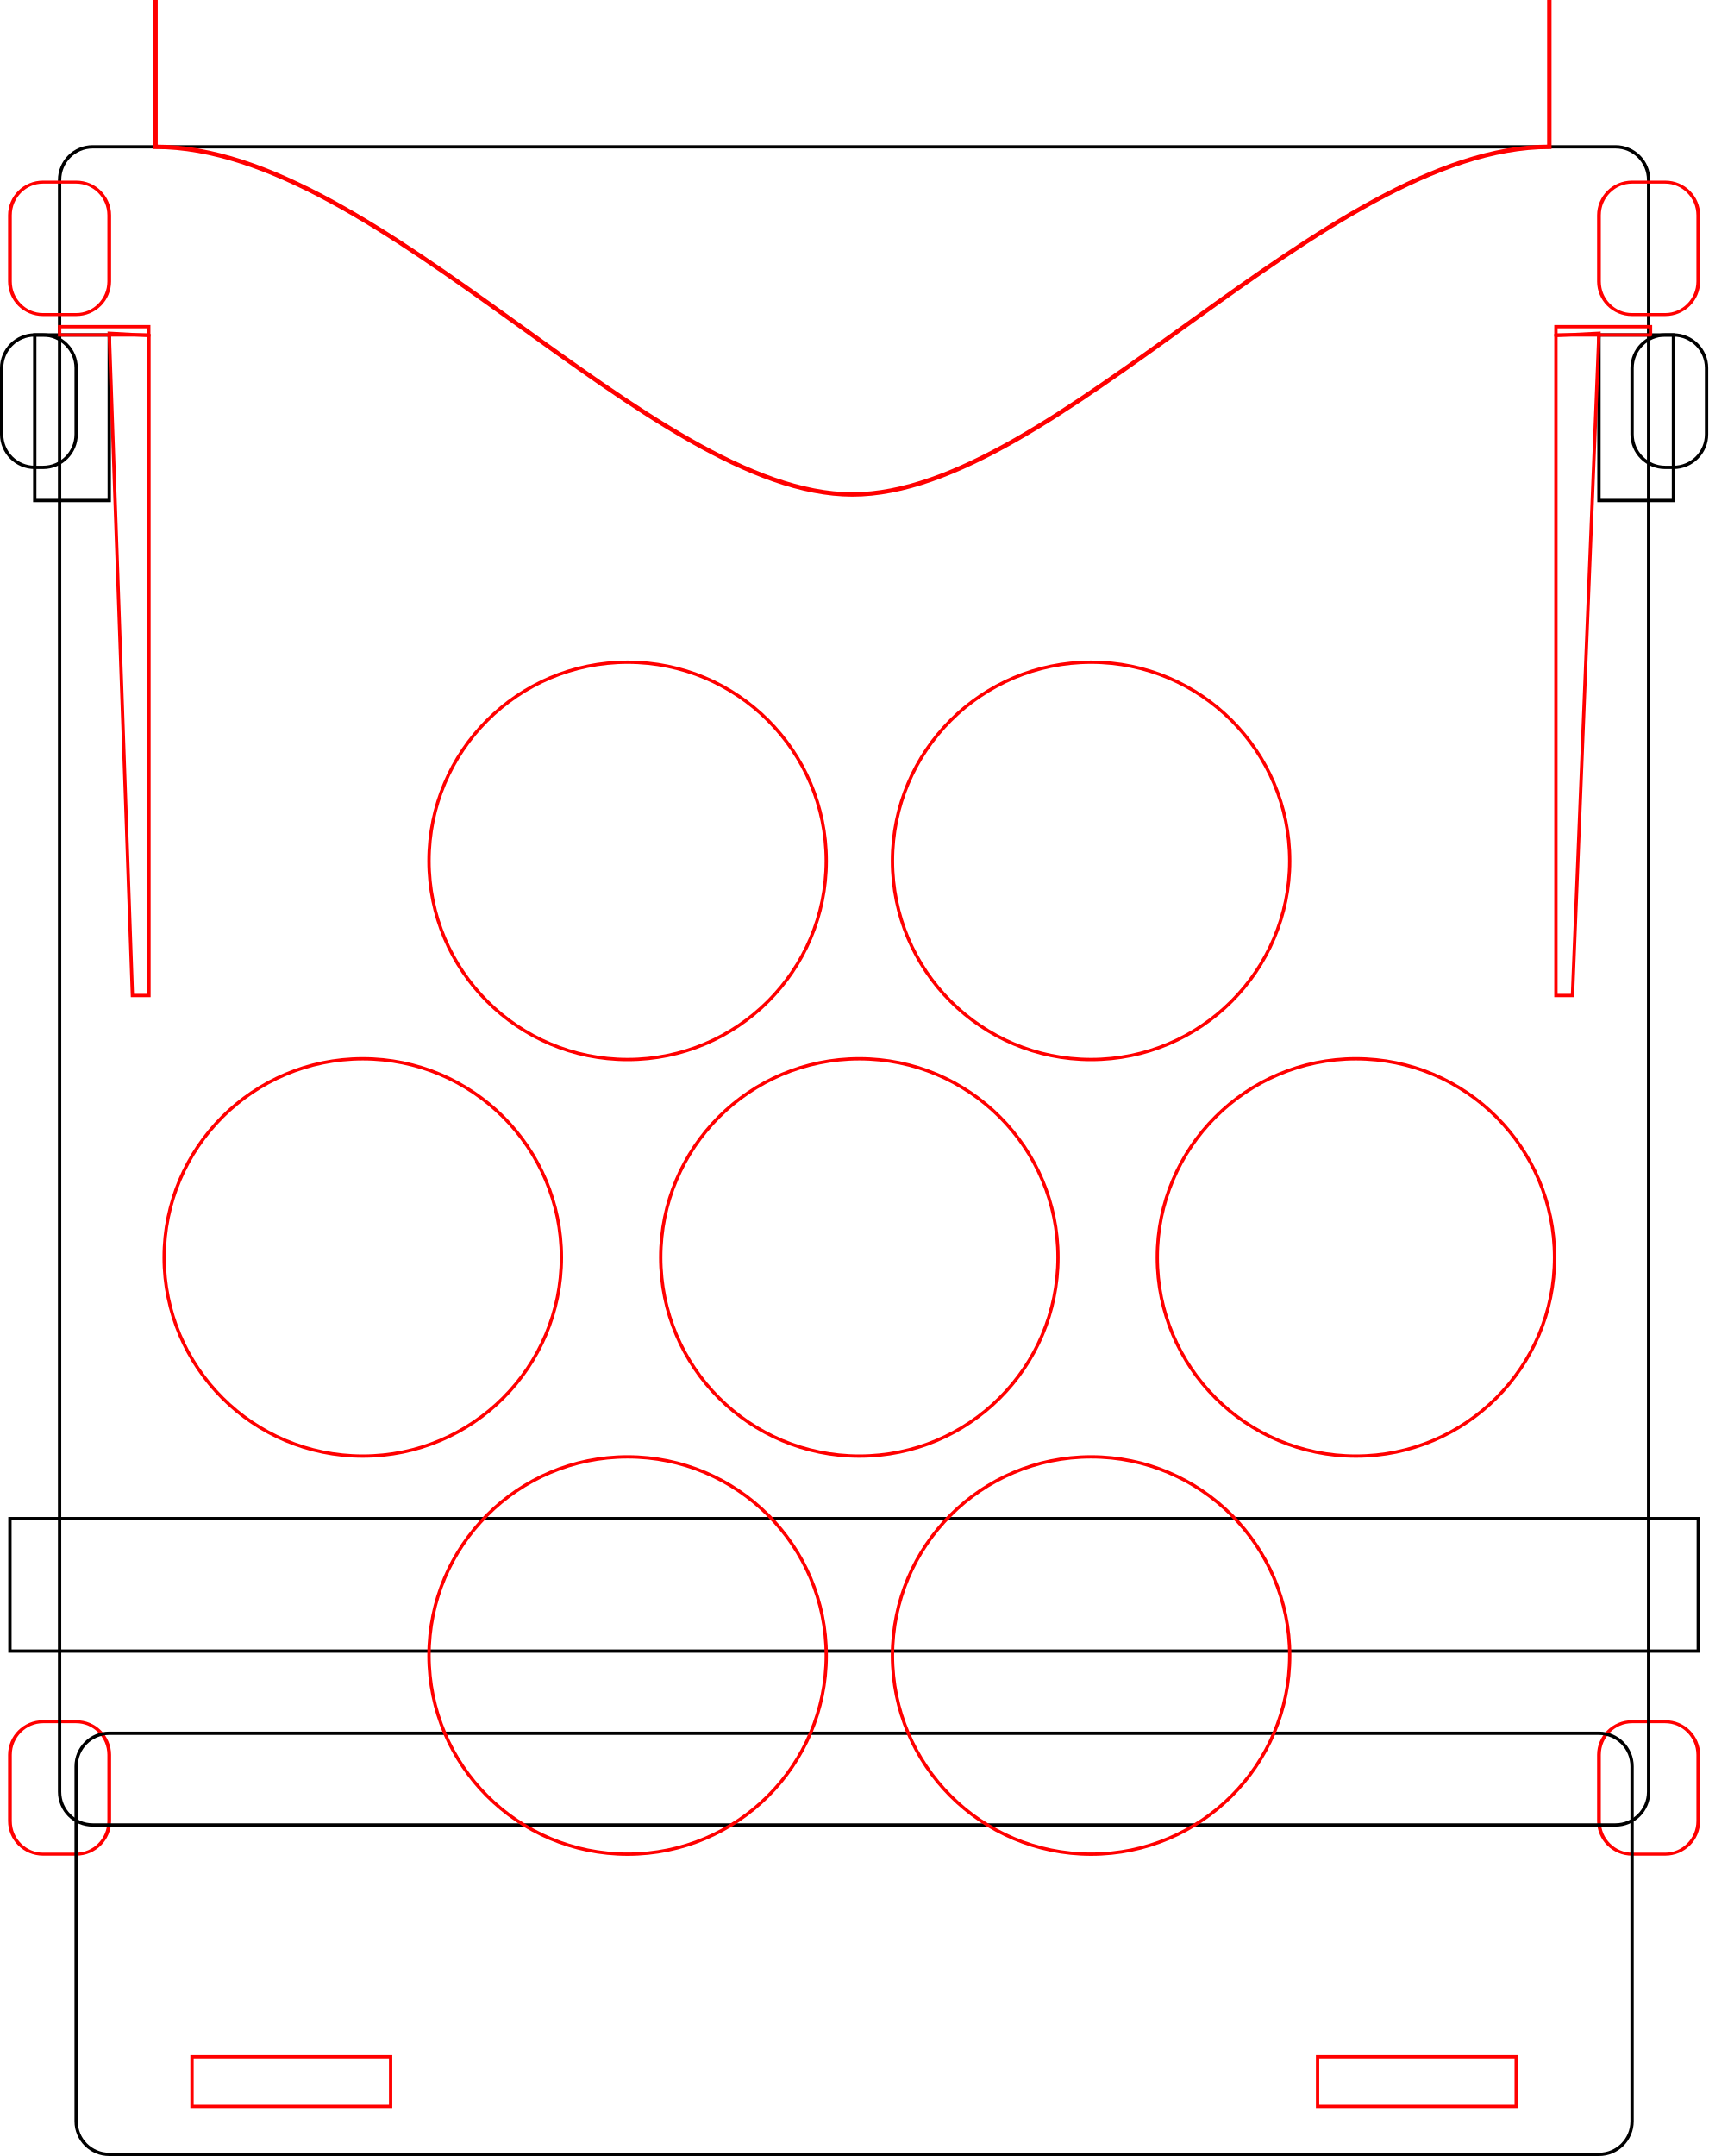
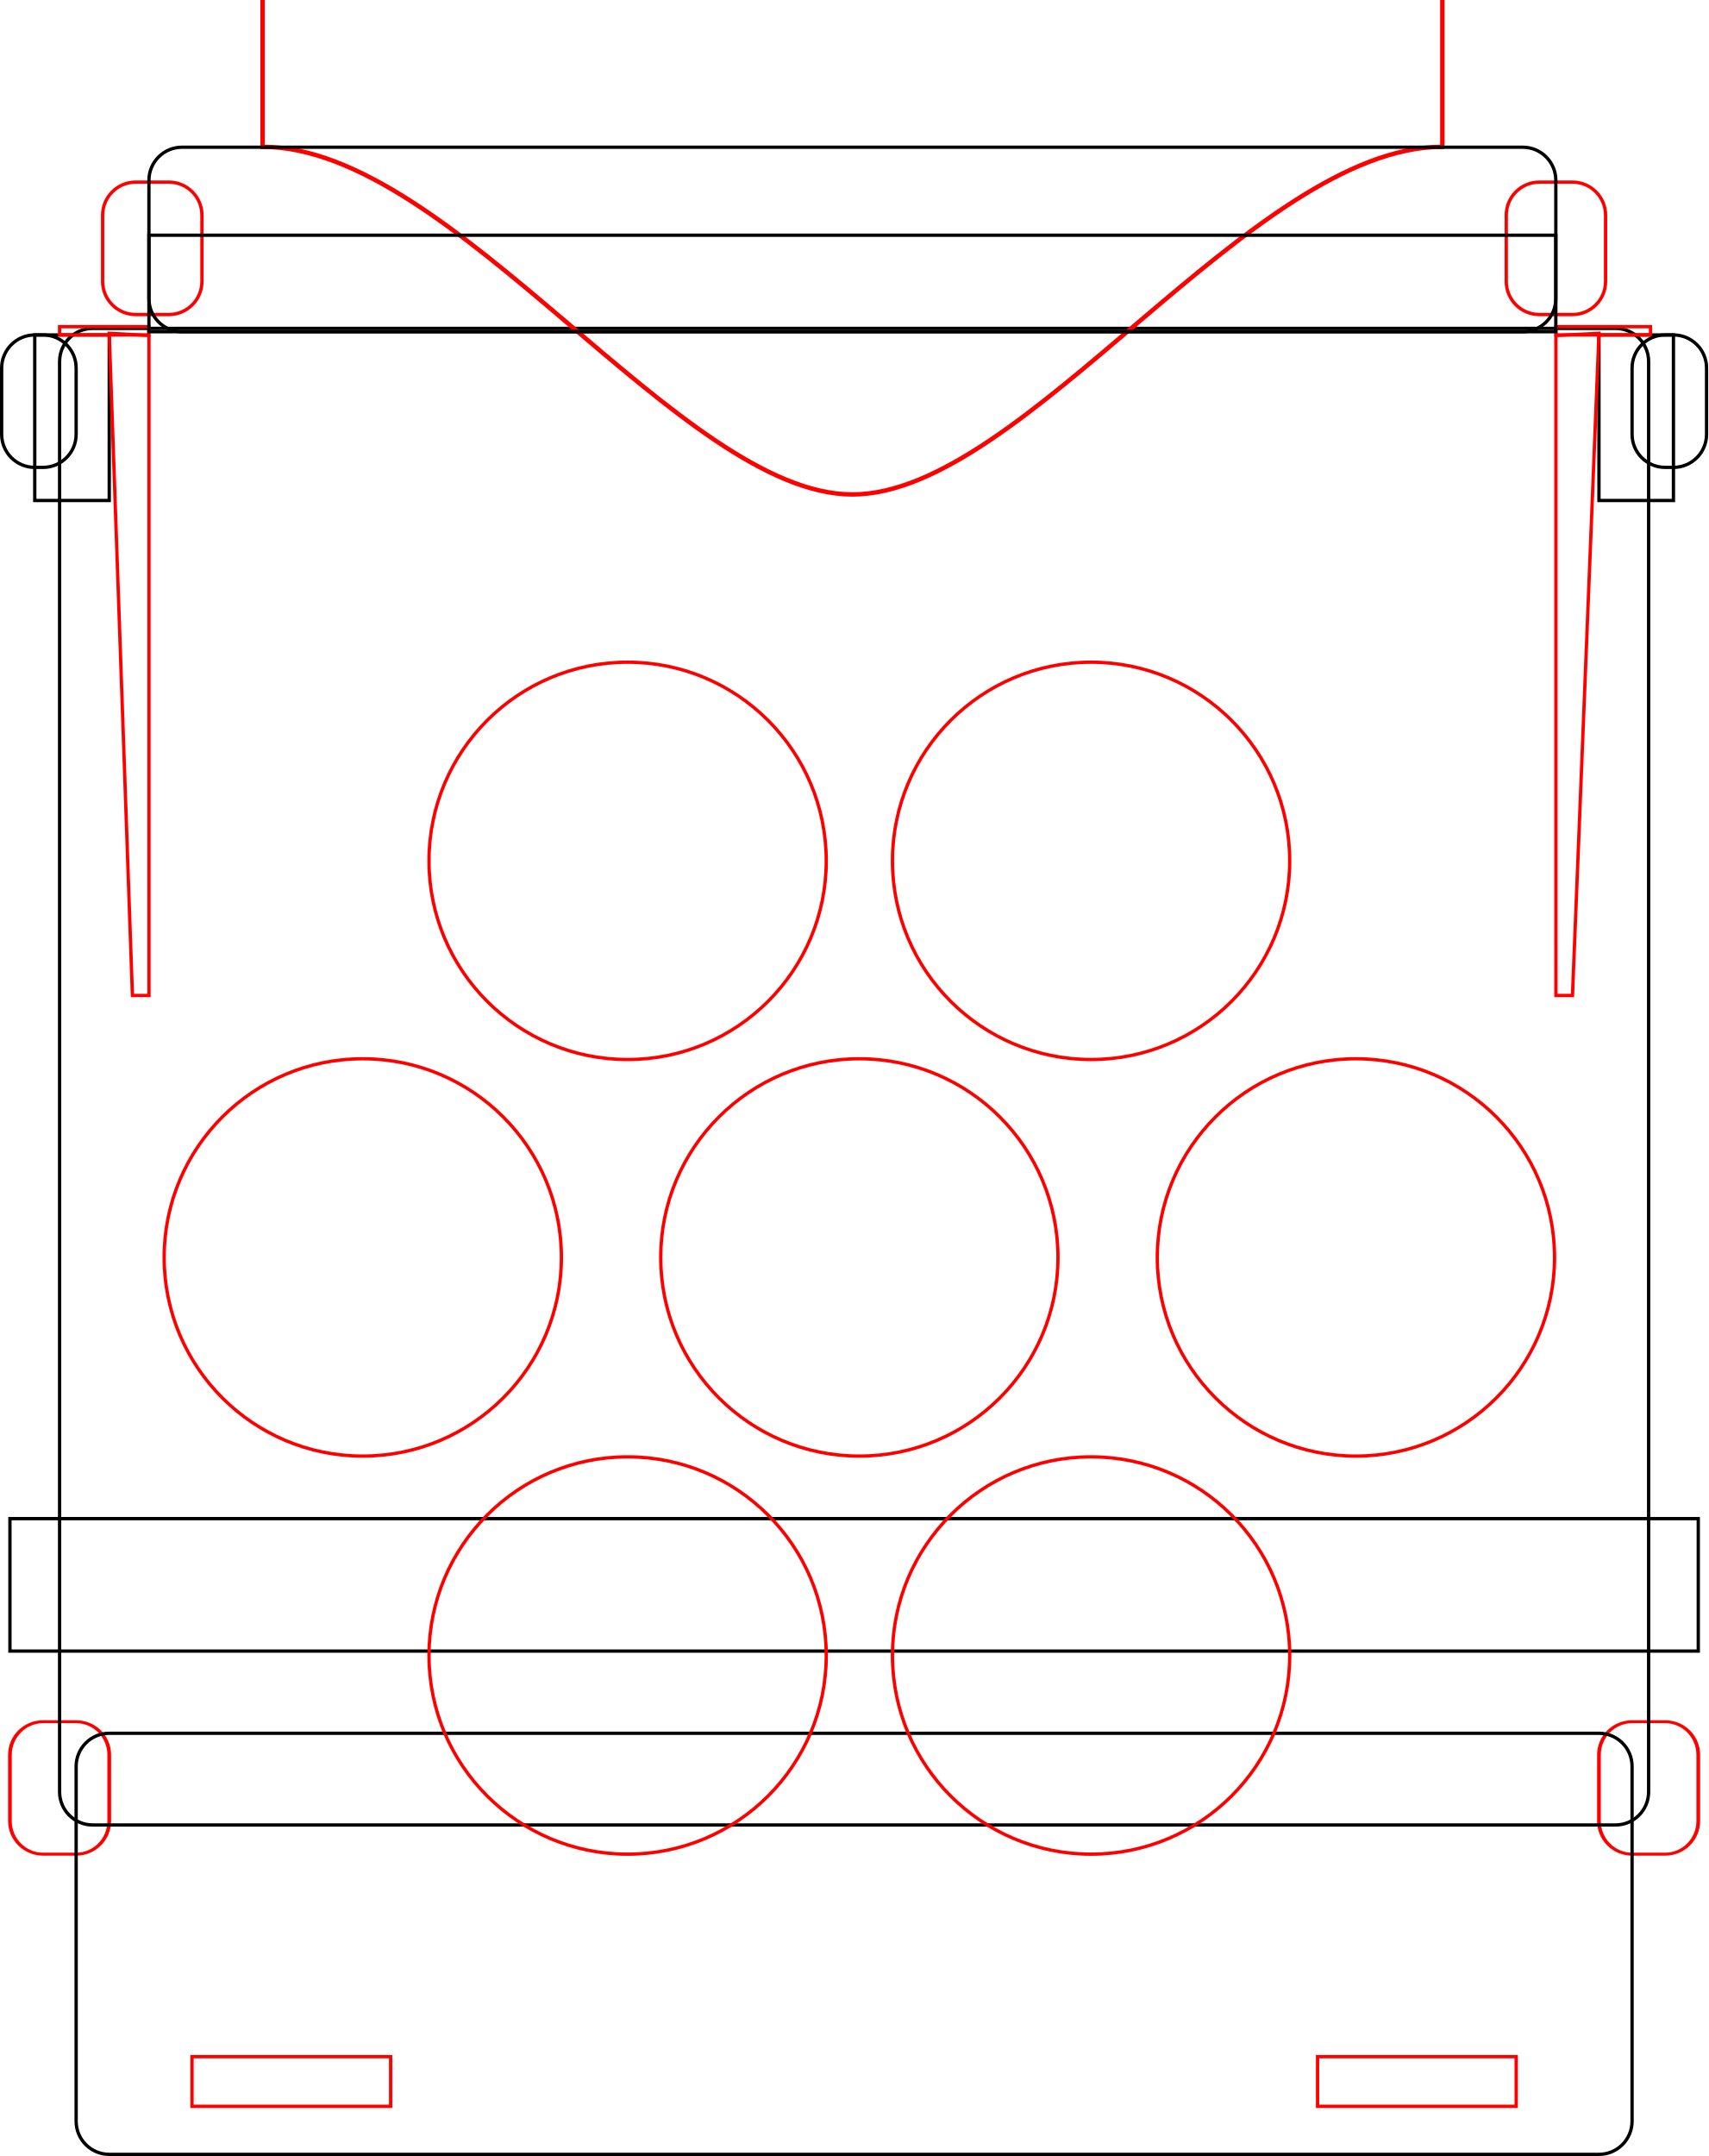
<svg xmlns="http://www.w3.org/2000/svg" width="103.2mm" height="130.232mm" viewBox="0 0 103.2 130.232" version="1.1" id="svg5">
  <defs id="defs2" />
  <g id="layer1" transform="translate(3.600001,30.23229)">
    <g id="g1105" transform="matrix(1,0,0,0.8,0,14.75354)" style="stroke-width:1.118">
      <rect style="fill:none;stroke:#ff0000;stroke-width:0.224" id="rect1081" height="10" x="-3" y="73.768" width="6" rx="2" ry="2.5" />
      <rect style="fill:none;stroke:#ff0000;stroke-width:0.224" id="rect1101" height="10" x="93" y="73.768" width="6" rx="2" ry="2.5" />
    </g>
-     <rect style="fill:none;stroke:#000000;stroke-width:0.2" id="rect846" width="96" height="101.369" x="0" y="-21.365" rx="2" ry="2" />
+     <rect style="fill:none;stroke:#000000;stroke-width:0.2" id="rect846" width="96" height="90.399" x="0" y="-10.395" rx="2" ry="2" />
    <rect style="fill:none;stroke:#000000;stroke-width:0.2" id="rect1143" width="102" height="8" x="-3" y="61.5" />
    <rect style="fill:none;stroke:#000000;stroke-width:0.2" id="rect1305" width="4.5" height="10" x="-1.5" y="-10" />
    <path id="rect1489" style="fill:none;stroke:#ff0000;stroke-width:0.2" d="M 5.4,-9.967 3,-10.1 4.4,29.9 h 1 z" />
    <rect style="fill:none;stroke:#ff0000;stroke-width:0.2" id="rect1591" width="5.388" height="0.5" x="0" y="-10.5" />
    <rect style="fill:none;stroke:#ff0000;stroke-width:0.2" id="rect849" width="12" height="3" x="8" y="94" />
    <rect style="fill:none;stroke:#ff0000;stroke-width:0.2" id="rect953" width="12" height="3" x="76" y="94" />
    <rect style="fill:none;stroke:#000000;stroke-width:0.2" id="rect955" width="4.5" height="10" x="-97.5" y="-10" transform="scale(-1,1)" />
    <path id="rect957" style="fill:none;stroke:#ff0000;stroke-width:0.2" d="M 90.4,-9.967 93,-10.1 91.4,29.9 h -1 z" />
    <rect style="fill:none;stroke:#ff0000;stroke-width:0.2" id="rect959" width="5.715" height="0.5" x="-96.115" y="-10.5" transform="scale(-1,1)" />
-     <path style="fill:none;stroke:#ff0000;stroke-width:0.265px;stroke-linecap:butt;stroke-linejoin:miter;stroke-opacity:1" d="M 5.798,-30.365 H 90.002 v 9 c -13.581,0 -29.879,21 -42.102,21 -12.223,0 -28.521,-21 -42.102,-21 z" id="path890" />
+     <path style="fill:none;stroke:#ff0000;stroke-width:0.265px;stroke-linecap:butt;stroke-linejoin:miter;stroke-opacity:1" d="M 12.263,-30.365 H 83.537 v 9 c -11.496,0 -25.29,21 -35.637,21 -10.346,0 -24.141,-21 -35.637,-21 z" id="path890" />
    <rect style="fill:none;stroke:#000000;stroke-width:0.2" id="rect1466" height="8" x="-3.5" y="-10" width="4.5" rx="2" ry="2" />
    <rect style="fill:none;stroke:#000000;stroke-width:0.2" id="rect1570" height="8" x="95" y="-10" width="4.5" rx="2" ry="2" />
    <rect style="fill:none;stroke:#000000;stroke-width:0.2" id="rect999" width="94" height="25.435" x="1" y="74.465" rx="2" ry="2" />
-     <g id="g1111" transform="matrix(1,0,0,0.8,0,-78.24646)" style="stroke-width:1.118">
-       <rect style="fill:none;stroke:#ff0000;stroke-width:0.224" id="rect1107" height="10" x="-3" y="73.768" width="6" rx="2" ry="2.5" />
-       <rect style="fill:none;stroke:#ff0000;stroke-width:0.224" id="rect1109" height="10" x="93" y="73.768" width="6" rx="2" ry="2.5" />
-     </g>
+     <rect style="fill:none;stroke:#ff0000;stroke-width:0.2" id="rect1107" height="8" x="2.6" y="-19.232" width="6" rx="2" ry="2" />
+     <rect style="fill:none;stroke:#ff0000;stroke-width:0.2" id="rect1109" height="8" x="87.4" y="-19.232" width="6" rx="2" ry="2" />
    <g id="g1415" transform="translate(0,4)">
      <circle style="fill:none;stroke:#ff0000;stroke-width:0.2" id="path1135" cx="34.317" cy="17.768" r="12" />
      <circle style="fill:none;stroke:#ff0000;stroke-width:0.2" id="circle1396" cx="62.317" cy="17.768" r="12" />
      <circle style="fill:none;stroke:#ff0000;stroke-width:0.2" id="circle1398" cx="18.317" cy="41.722" r="12" />
      <circle style="fill:none;stroke:#ff0000;stroke-width:0.2" id="circle1400" cx="48.317" cy="41.722" r="12" />
      <circle style="fill:none;stroke:#ff0000;stroke-width:0.2" id="circle1402" cx="78.317" cy="41.722" r="12" />
      <circle style="fill:none;stroke:#ff0000;stroke-width:0.2" id="circle1404" cx="34.317" cy="65.768" r="12" />
      <circle style="fill:none;stroke:#ff0000;stroke-width:0.2" id="circle1406" cx="62.317" cy="65.768" r="12" />
    </g>
+     <rect style="fill:none;stroke:#000000;stroke-width:0.2" id="rect850" width="84.997" height="11.145" x="5.397" y="-21.34" rx="2" ry="2" />
+     <rect style="fill:none;stroke:#000000;stroke-width:0.2" id="rect852" width="84.997" height="5.829" x="5.397" y="-16.024" />
  </g>
</svg>
